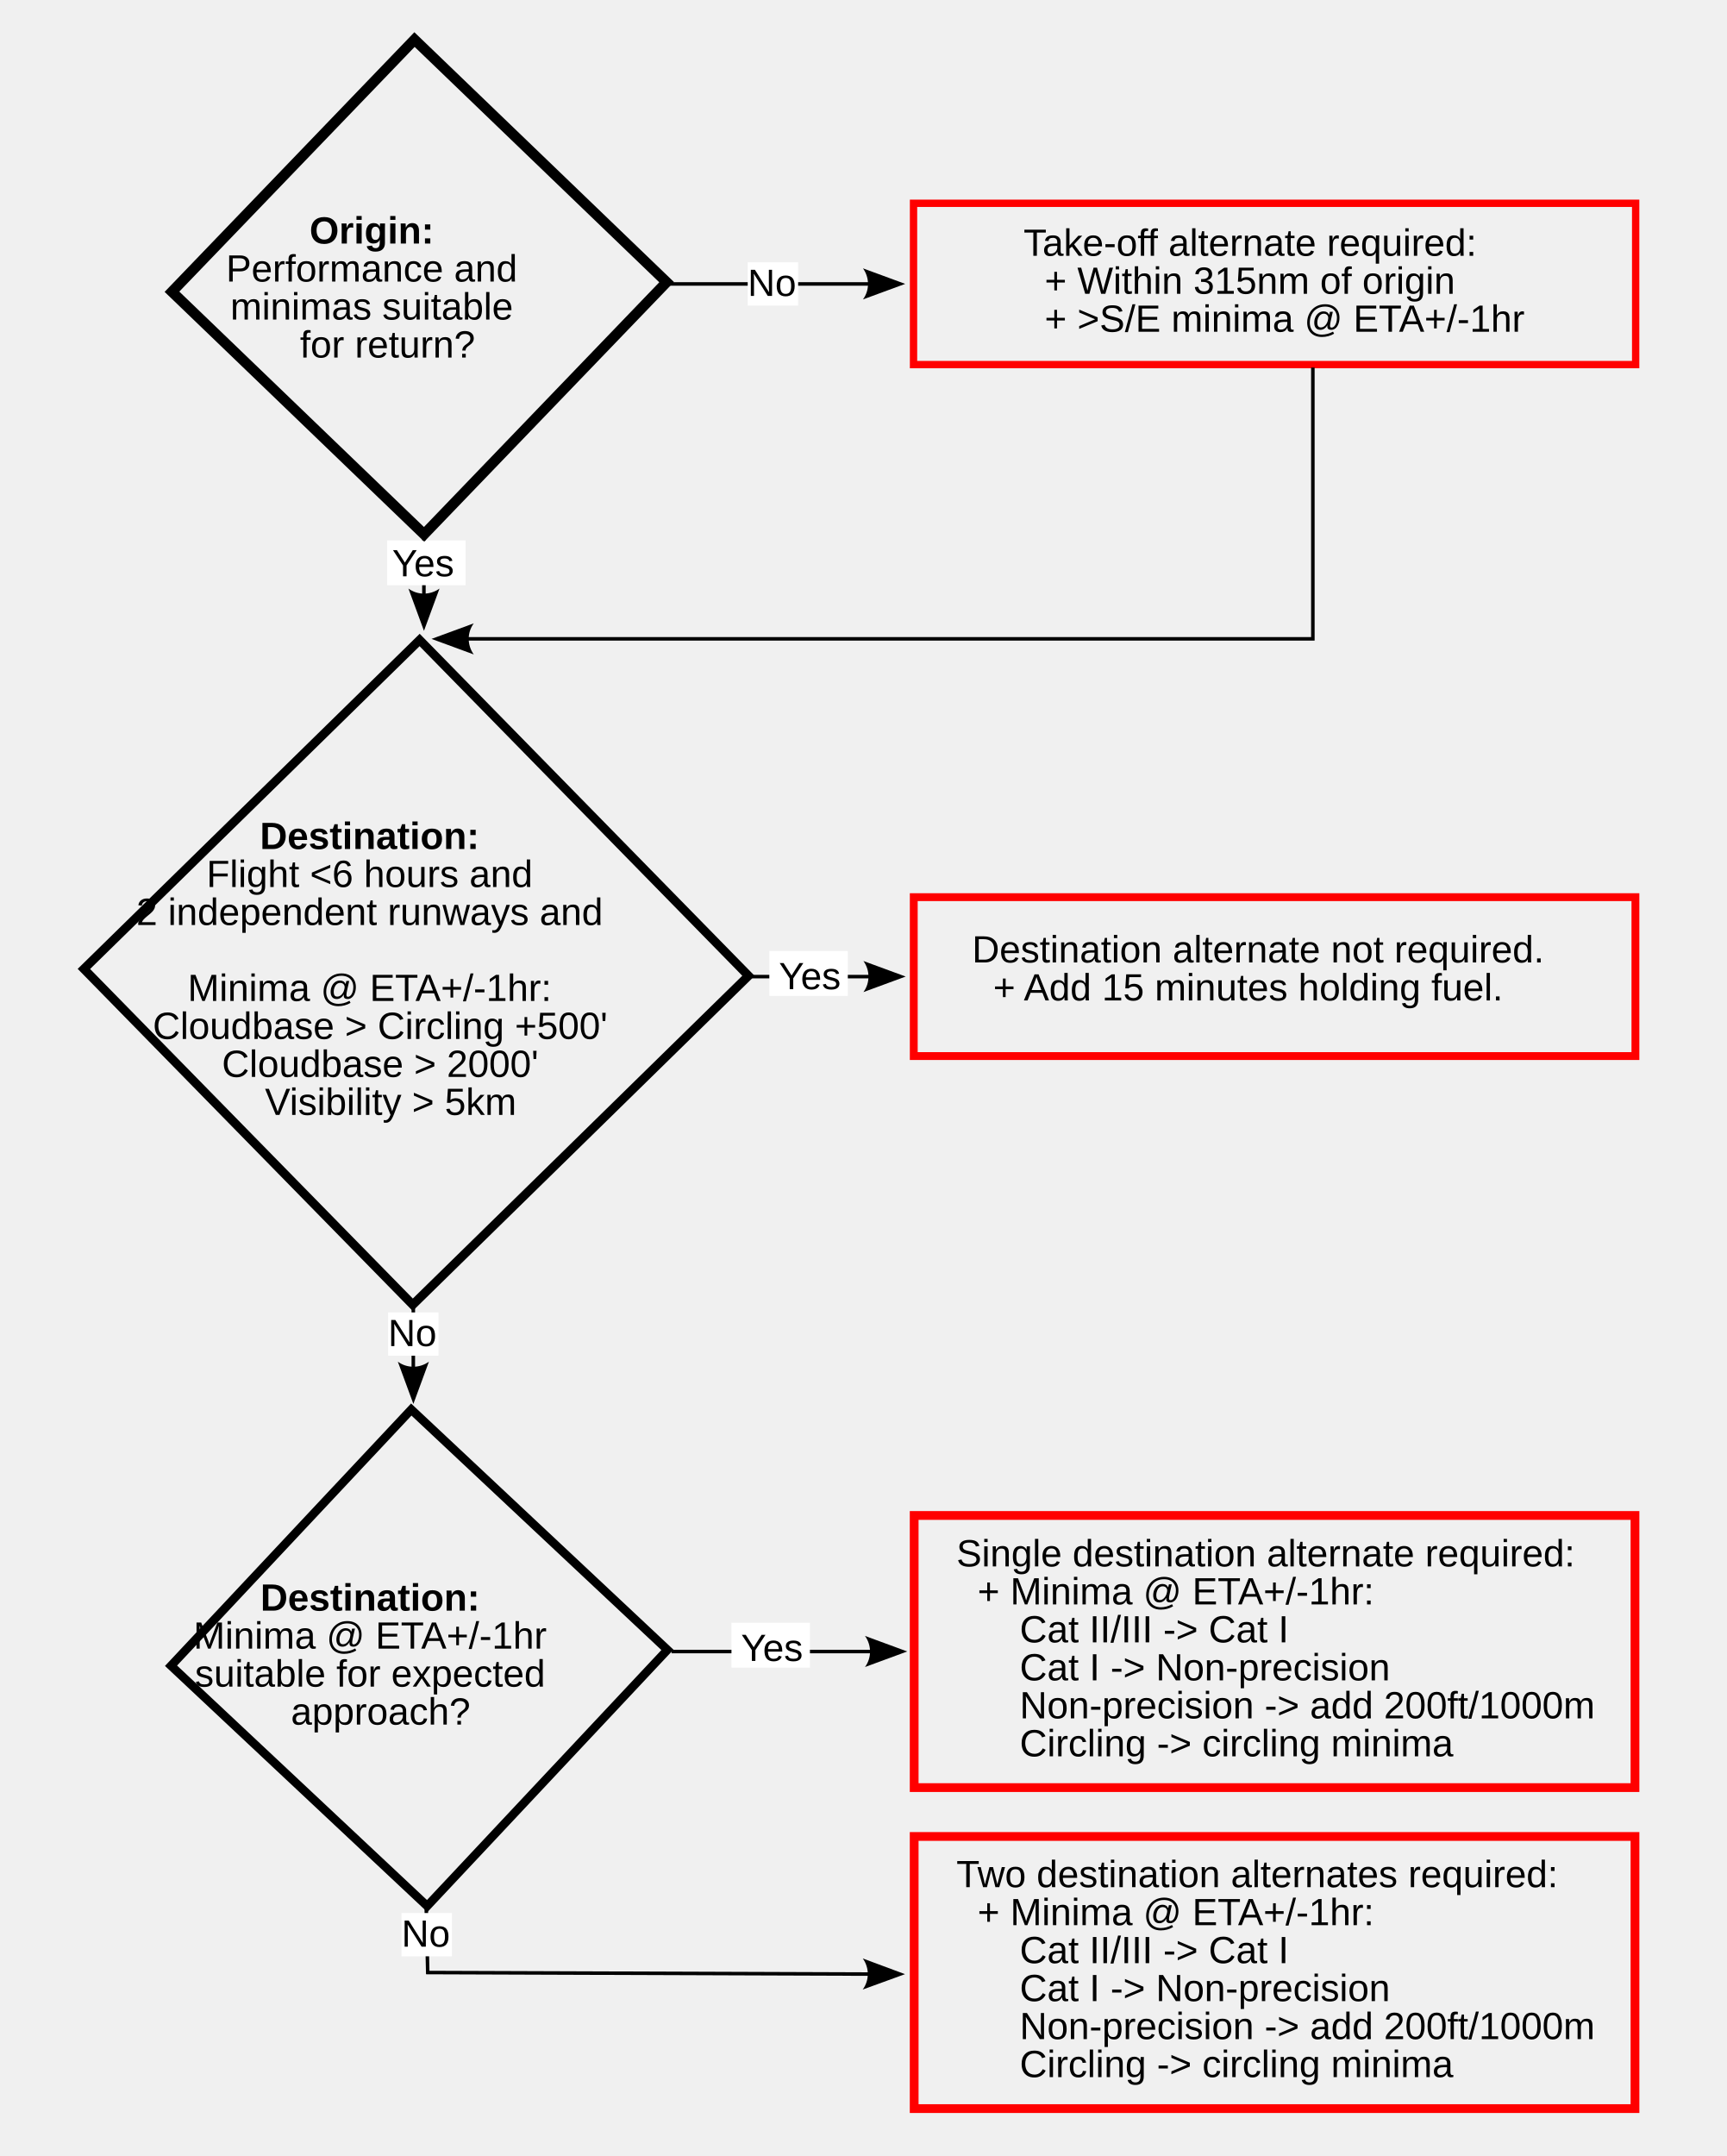
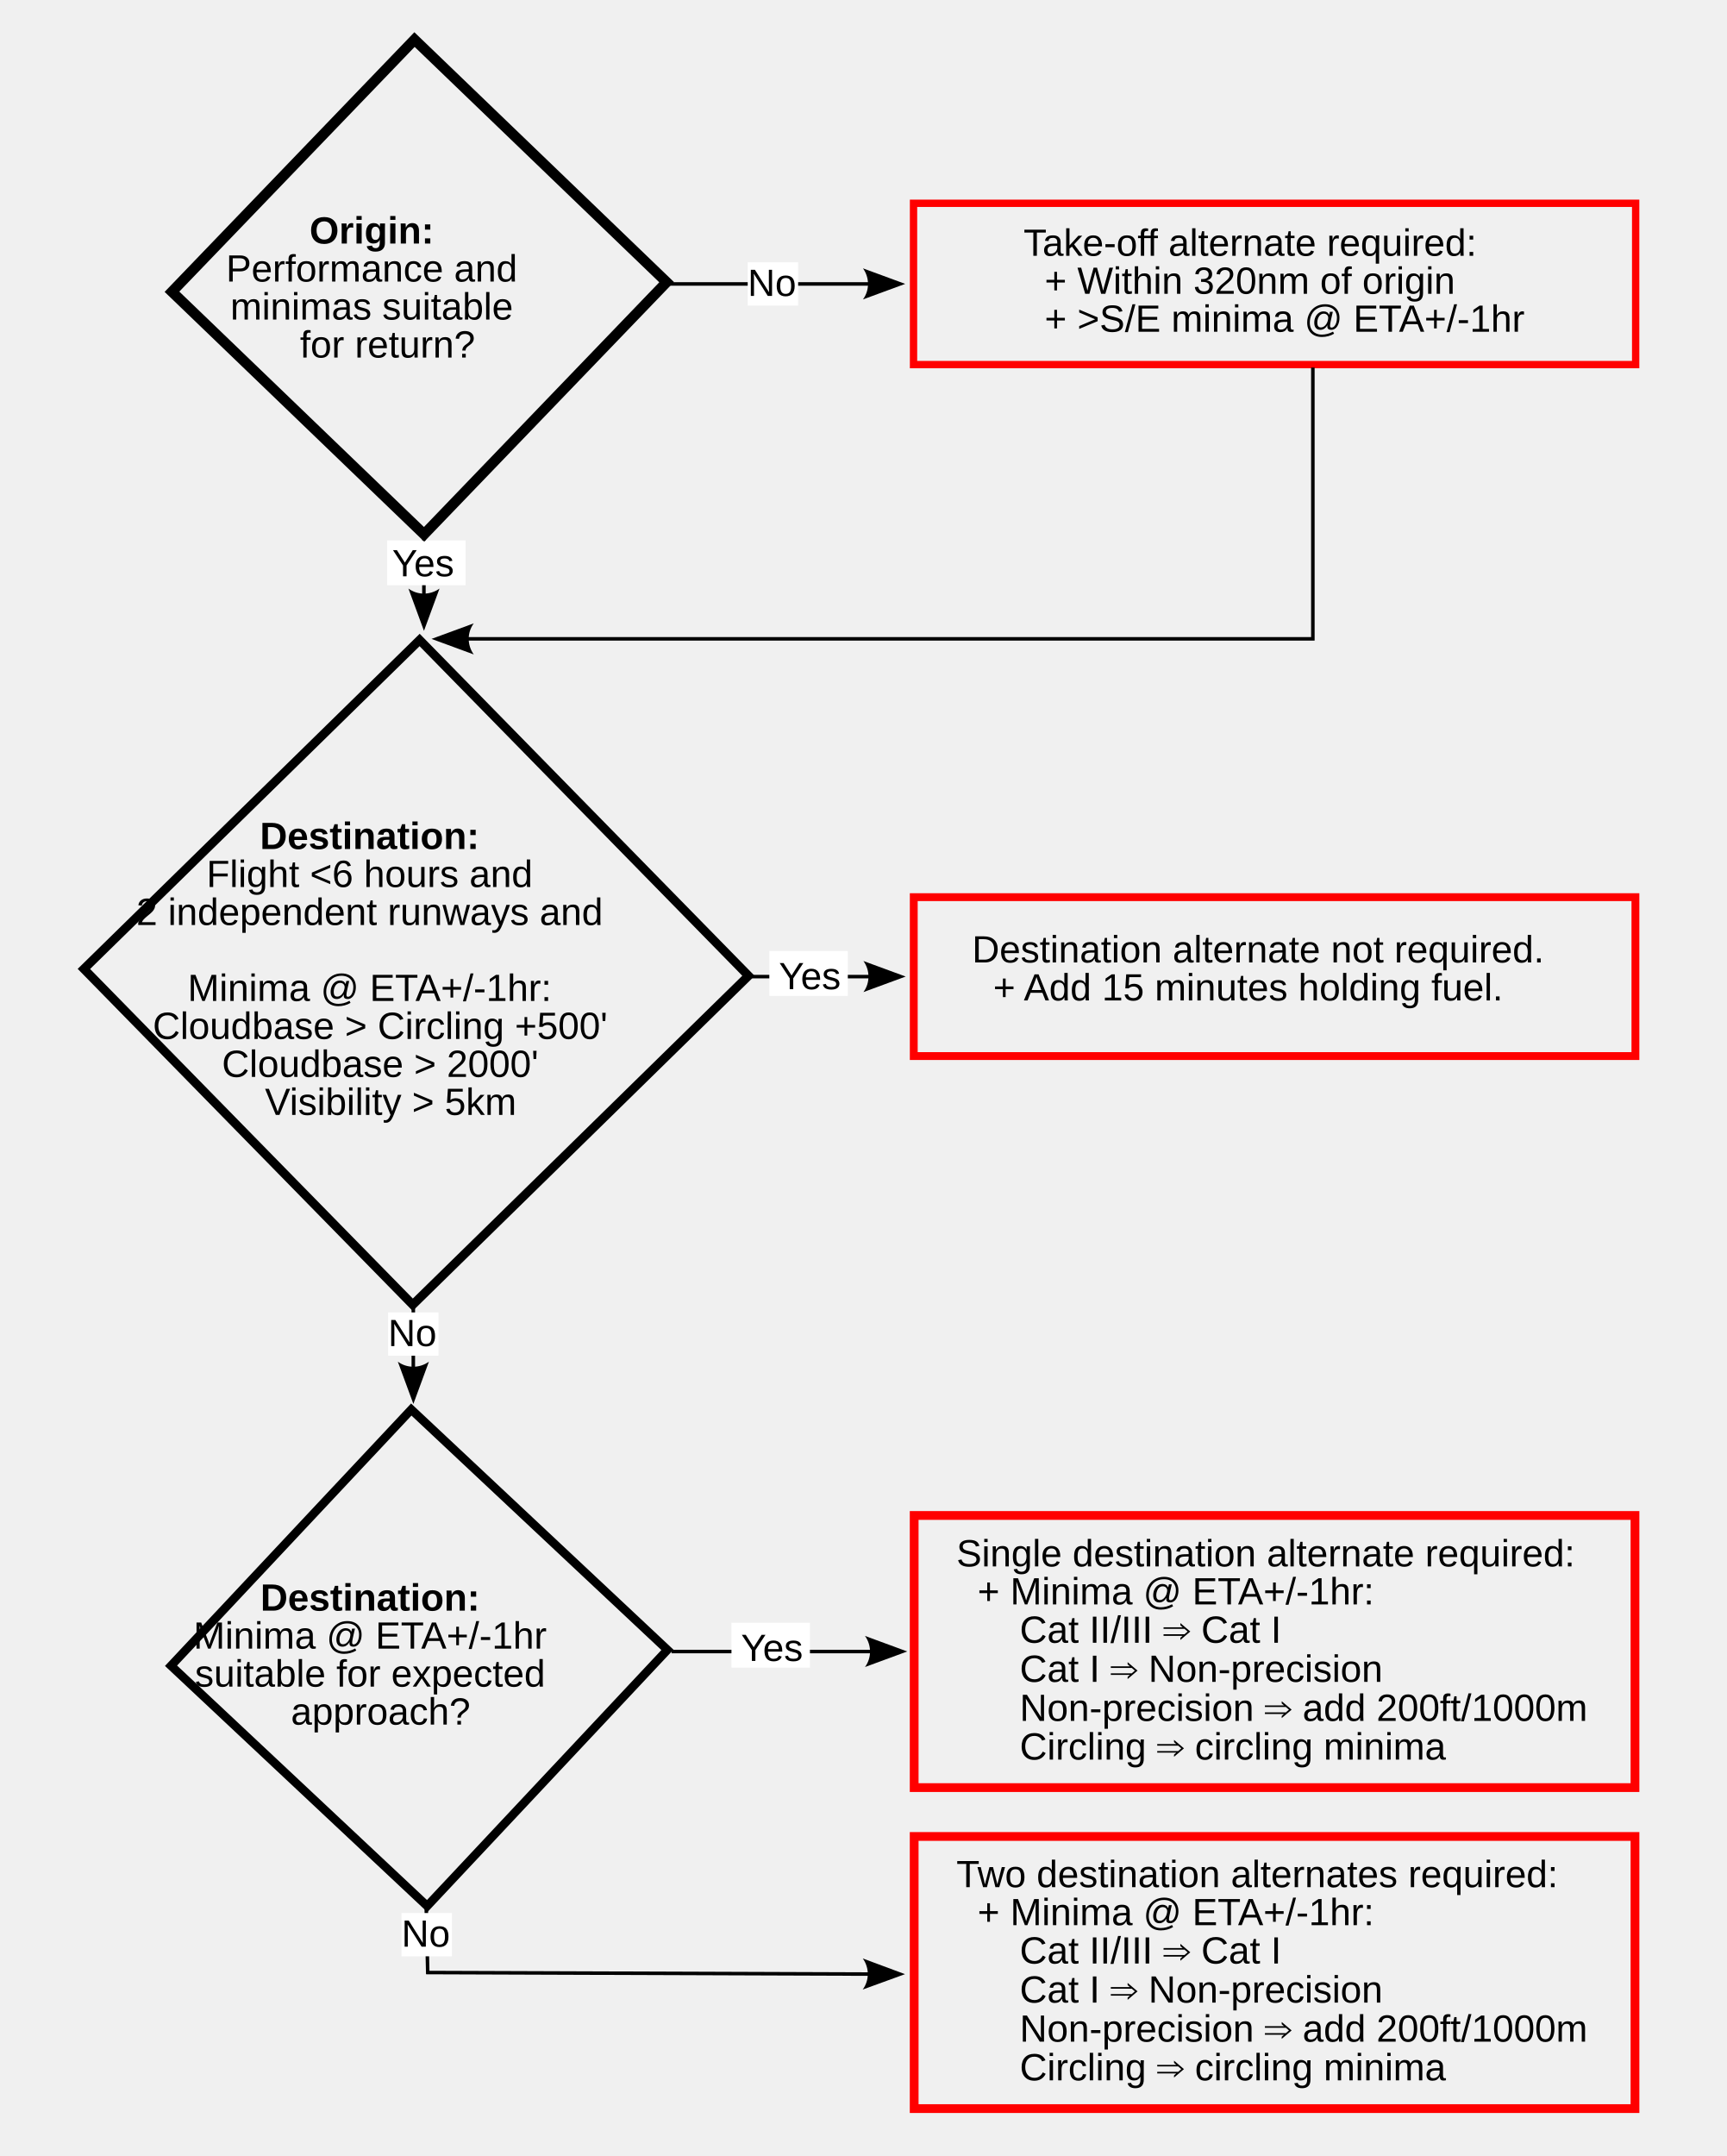
<svg xmlns="http://www.w3.org/2000/svg" width="491" height="613" id="svg2" version="1.0">
  <defs id="defs4">
    <marker orient="auto" refY="0" refX="0" id="Arrow2Lend" style="overflow:visible">
      <path id="path2502" style="font-size:12px;fill-rule:evenodd;stroke-width:0.625;stroke-linejoin:round" d="M 8.719,4.034 L -2.207,0.016 L 8.719,-4.002 C 6.973,-1.63 6.983,1.616 8.719,4.034 z " transform="matrix(-1.1,0,0,-1.1,5.5,0)" />
    </marker>
    <marker orient="auto" refY="0" refX="0" id="Arrow2Lstart" style="overflow:visible">
      <path id="path2493" style="font-size:12px;fill-rule:evenodd;stroke-width:0.625;stroke-linejoin:round" d="M 8.719,4.034 L -2.207,0.016 L 8.719,-4.002 C 6.973,-1.63 6.983,1.616 8.719,4.034 z " transform="matrix(1.1,0,0,1.1,-5.5,0)" />
    </marker>
    <pattern patternUnits="userSpaceOnUse" width="15.933" height="13.673" patternTransform="translate(134.6457,102.7559)" id="pattern2555">
      <g id="g2557" transform="translate(-134.6457,-102.7559)">
        <rect y="102.756" x="134.646" height="13.673" width="15.933" id="rect2559" style="opacity:1;fill:#ffffff;fill-opacity:1;fill-rule:nonzero;stroke:none;stroke-width:7.5;stroke-miterlimit:4;stroke-dasharray:none;stroke-opacity:1" />
        <text id="text2561" y="113.386" x="134.646" style="font-size:12px;font-style:normal;font-variant:normal;font-weight:normal;font-stretch:normal;text-align:start;line-height:125%;writing-mode:lr-tb;text-anchor:start;fill:#000000;fill-opacity:1;stroke:none;stroke-width:1px;stroke-linecap:butt;stroke-linejoin:miter;stroke-opacity:1;font-family:Arial" xml:space="preserve">
          <tspan y="113.386" x="134.646" id="tspan2563">No</tspan>
        </text>
      </g>
    </pattern>
  </defs>
  <g id="layer1" transform="translate(-19,-48.09448)">
    <path style="fill:none;fill-opacity:0.75;fill-rule:evenodd;stroke:#000000;stroke-width:1px;stroke-linecap:butt;stroke-linejoin:miter;marker-end:url(#Arrow2Lend);stroke-opacity:1" d="M 139.553,200.098 L 139.553,219.527" id="path2387" />
    <path style="fill:none;fill-opacity:0.75;fill-rule:evenodd;stroke:#000000;stroke-width:1px;stroke-linecap:butt;stroke-linejoin:miter;marker-end:url(#Arrow2Lend);stroke-opacity:1" d="M 232.859,325.767 L 268.637,325.767" id="path2571" />
    <g id="g5122" transform="matrix(0.9,0,0,0.9,15.0916,50.18768)">
      <rect y="298.112" x="247.439" height="14.173" width="24.803" id="rect2545" style="opacity:1;fill:#ffffff;fill-opacity:1;fill-rule:nonzero;stroke:none;stroke-width:7.5;stroke-miterlimit:4;stroke-dasharray:none;stroke-opacity:1" />
      <text id="text2541" y="310.171" x="250.451" style="font-size:12px;font-style:normal;font-variant:normal;font-weight:normal;font-stretch:normal;text-align:start;line-height:125%;writing-mode:lr-tb;text-anchor:start;fill:#000000;fill-opacity:1;stroke:none;stroke-width:1px;stroke-linecap:butt;stroke-linejoin:miter;stroke-opacity:1;font-family:Arial" xml:space="preserve">
        <tspan y="310.171" x="250.451" id="tspan2543">Yes</tspan>
      </text>
    </g>
    <rect style="opacity:1;fill:none;fill-opacity:1;fill-rule:nonzero;stroke:#ff0000;stroke-width:2.085;stroke-miterlimit:4;stroke-dasharray:none;stroke-opacity:1" id="rect1349" width="205.367" height="45.864" x="278.794" y="105.894" />
    <path style="fill:none;fill-opacity:0.75;fill-rule:evenodd;stroke:#000000;stroke-width:1px;stroke-linecap:butt;stroke-linejoin:miter;marker-end:url(#Arrow2Lend);stroke-opacity:1" d="M 136.541,419.277 L 136.541,439.343" id="path2634" />
    <g id="g5107" transform="matrix(0.9,0,0,0.9,26.3416,35.33768)">
      <rect y="184.882" x="114.163" height="14.173" width="24.803" id="rect2645" style="opacity:1;fill:#ffffff;fill-opacity:1;fill-rule:nonzero;stroke:none;stroke-width:7.5;stroke-miterlimit:4;stroke-dasharray:none;stroke-opacity:1" />
      <text id="text2647" y="196.234" x="115.761" style="font-size:12px;font-style:normal;font-variant:normal;font-weight:normal;font-stretch:normal;text-align:start;line-height:125%;writing-mode:lr-tb;text-anchor:start;fill:#000000;fill-opacity:1;stroke:none;stroke-width:1px;stroke-linecap:butt;stroke-linejoin:miter;stroke-opacity:1;font-family:Arial" xml:space="preserve">
        <tspan y="196.234" x="115.761" id="tspan2649">Yes</tspan>
      </text>
    </g>
    <g id="g5112" transform="matrix(0.9,0,0,0.9,12.34089,53.15677)">
      <rect style="opacity:1;fill:#ffffff;fill-opacity:1;fill-rule:nonzero;stroke:none;stroke-width:7.5;stroke-miterlimit:4;stroke-dasharray:none;stroke-opacity:1" id="rect2661" width="15.933" height="13.673" x="130.033" y="408.99" />
      <text xml:space="preserve" style="font-size:12px;font-style:normal;font-variant:normal;font-weight:normal;font-stretch:normal;text-align:start;line-height:125%;writing-mode:lr-tb;text-anchor:start;fill:#000000;fill-opacity:1;stroke:none;stroke-width:1px;stroke-linecap:butt;stroke-linejoin:miter;stroke-opacity:1;font-family:Arial" x="130.033" y="419.62" id="text2663">
        <tspan id="tspan2665" x="130.033" y="419.62">No</tspan>
      </text>
    </g>
    <path style="fill:none;fill-opacity:0.75;fill-rule:evenodd;stroke:#000000;stroke-width:1px;stroke-linecap:butt;stroke-linejoin:miter;marker-mid:none;marker-end:url(#Arrow2Lend);stroke-opacity:1" d="M 209.114,128.826 L 268.504,128.826" id="path2847" />
    <g id="g5117" transform="matrix(0.9,0,0,0.9,21.25046,34.06484)">
      <rect style="opacity:1;fill:#ffffff;fill-opacity:1;fill-rule:nonzero;stroke:none;stroke-width:7.5;stroke-miterlimit:4;stroke-dasharray:none;stroke-opacity:1" id="rect2653" width="15.933" height="13.673" x="233.765" y="98.453" />
      <text xml:space="preserve" style="font-size:12px;font-style:normal;font-variant:normal;font-weight:normal;font-stretch:normal;text-align:start;line-height:125%;writing-mode:lr-tb;text-anchor:start;fill:#000000;fill-opacity:1;stroke:none;stroke-width:1px;stroke-linecap:butt;stroke-linejoin:miter;stroke-opacity:1;font-family:Arial" x="233.765" y="109.083" id="text2655">
        <tspan id="tspan2657" x="233.765" y="109.083">No</tspan>
      </text>
    </g>
    <path style="fill:none;fill-opacity:0.75;fill-rule:evenodd;stroke:#000000;stroke-width:1px;stroke-linecap:butt;stroke-linejoin:miter;marker-end:url(#Arrow2Lend);stroke-opacity:1" d="M 209.974,517.663 L 269.082,517.663" id="path2849" />
    <g id="g5171" transform="matrix(0.9,0,0,0.9,20.4916,65.93768)">
      <rect y="492.831" x="229.472" height="14.173" width="24.803" id="rect2677" style="opacity:1;fill:#ffffff;fill-opacity:1;fill-rule:nonzero;stroke:none;stroke-width:7.5;stroke-miterlimit:4;stroke-dasharray:none;stroke-opacity:1" />
      <text id="text2679" y="504.89" x="232.484" style="font-size:12px;font-style:normal;font-variant:normal;font-weight:normal;font-stretch:normal;text-align:start;line-height:125%;writing-mode:lr-tb;text-anchor:start;fill:#000000;fill-opacity:1;stroke:none;stroke-width:1px;stroke-linecap:butt;stroke-linejoin:miter;stroke-opacity:1;font-family:Arial" xml:space="preserve">
        <tspan y="504.89" x="232.484" id="tspan2681">Yes</tspan>
      </text>
    </g>
    <path id="path3327" style="fill:none;fill-opacity:0.75;fill-rule:evenodd;stroke:#000000;stroke-width:1px;stroke-linecap:butt;stroke-linejoin:miter;marker-end:url(#Arrow2Lend);stroke-opacity:1" d="M 392.36,152.601 L 392.36,229.731 L 149.642,229.731" />
    <g id="g5099" transform="matrix(0.9,0,0,0.9,26.3416,35.33768)">
-       <path transform="matrix(1.514368,0,0,1.514368,-95.66913,-410.2991)" d="M 146.276,391.764 L 93.669,341.157 L 144.276,288.551 L 196.882,339.157 L 146.276,391.764 z " id="path2225" style="opacity:1;fill:none;fill-opacity:1;fill-rule:nonzero;stroke:#000000;stroke-width:2.169;stroke-miterlimit:4;stroke-dasharray:none;stroke-opacity:1" />
+       <path transform="matrix(1.514368,0,0,1.514368,-95.66913,-410.2991)" d="m 146.276,391.764 -52.606,-50.606 50.606,-52.606 52.606,50.606 -50.606,52.606 z" id="path2225" style="opacity:1;fill:none;fill-opacity:1;fill-rule:nonzero;stroke:#000000;stroke-width:2.169;stroke-miterlimit:4;stroke-dasharray:none;stroke-opacity:1" />
      <text id="text4755" y="91.122" x="124.305" style="font-size:12px;font-style:normal;font-variant:normal;font-weight:normal;font-stretch:normal;text-align:center;line-height:100%;writing-mode:lr-tb;text-anchor:middle;opacity:1;fill:#000000;fill-opacity:1;stroke:none;stroke-width:1px;stroke-linecap:butt;stroke-linejoin:miter;stroke-opacity:1;font-family:Arial" xml:space="preserve">
        <tspan style="font-weight:bold" y="91.122" x="124.305" id="tspan4783">Origin:</tspan>
        <tspan y="103.122" x="124.305" id="tspan4785">Performance and</tspan>
        <tspan y="115.122" x="124.305" id="tspan4787">minimas suitable</tspan>
        <tspan y="127.122" x="124.305" id="tspan4789"> for return?</tspan>
      </text>
    </g>
    <g id="g5087" transform="matrix(0.9,0,0,0.9,26.3416,31.308)">
-       <path transform="matrix(1.085437,0,0,1.085437,-292.0176,-112.611)" d="M 381.677,500.674 L 285.94,402.937 L 383.677,307.2 L 479.414,404.937 L 381.677,500.674 z " id="path2355" style="opacity:1;fill:none;fill-opacity:1;fill-rule:nonzero;stroke:#000000;stroke-width:2.559;stroke-miterlimit:4;stroke-dasharray:none;stroke-opacity:1" />
+       <path transform="matrix(1.085437,0,0,1.085437,-292.0176,-112.611)" d="m 381.677,500.674 -95.737,-97.737 97.737,-95.737 95.737,97.737 -97.737,95.737 z" id="path2355" style="opacity:1;fill:none;fill-opacity:1;fill-rule:nonzero;stroke:#000000;stroke-width:2.559;stroke-miterlimit:4;stroke-dasharray:none;stroke-opacity:1" />
      <text id="text4759" y="286.869" x="123.639" style="font-size:12px;font-style:normal;font-variant:normal;font-weight:normal;font-stretch:normal;text-align:center;line-height:100%;writing-mode:lr-tb;text-anchor:middle;opacity:1;fill:#000000;fill-opacity:1;stroke:none;stroke-width:1px;stroke-linecap:butt;stroke-linejoin:miter;stroke-opacity:1;font-family:Arial" xml:space="preserve">
        <tspan style="font-weight:bold" y="286.869" x="123.639" id="tspan4895">Destination:</tspan>
        <tspan y="298.869" x="123.639" id="tspan4897">Flight &lt;6 hours and</tspan>
        <tspan y="310.869" x="123.639" id="tspan4899">2 independent runways and</tspan>
        <tspan y="322.869" x="123.639" id="tspan4901" />
        <tspan y="334.869" x="123.639" id="tspan4903">Minima @ ETA+/-1hr:</tspan>
        <tspan y="346.869" x="123.639" id="tspan4905">  Cloudbase &gt; Circling +500'</tspan>
        <tspan y="358.869" x="123.639" id="tspan4907">  Cloudbase &gt; 2000'</tspan>
        <tspan y="370.869" x="123.639" id="tspan4909">  Visibility &gt; 5km</tspan>
      </text>
    </g>
-     <text xml:space="preserve" style="font-size:10.8px;font-style:normal;font-variant:normal;font-weight:normal;font-stretch:normal;text-align:start;line-height:100%;writing-mode:lr-tb;text-anchor:start;fill:#000000;fill-opacity:1;stroke:none;stroke-width:1px;stroke-linecap:butt;stroke-linejoin:miter;stroke-opacity:1;font-family:Arial" x="310.069" y="120.821" id="text4763">
+     <text xml:space="preserve" style="font-size:10.8px;font-style:normal;font-variant:normal;font-weight:normal;font-stretch:normal;text-align:start;line-height:100%;writing-mode:lr-tb;text-anchor:start;fill:#000000;fill-opacity:1;stroke:none;font-family:Arial" x="310.069" y="120.821" id="text4763">
      <tspan id="tspan4921" x="310.069" y="120.821">Take-off alternate required:</tspan>
-       <tspan id="tspan4923" x="310.069" y="131.621">  + Within 315nm of origin</tspan>
+       <tspan id="tspan4923" x="310.069" y="131.621">  + Within 320nm of origin</tspan>
      <tspan id="tspan4925" x="310.069" y="142.421">  + &gt;S/E minima @ ETA+/-1hr </tspan>
    </text>
    <g id="g5127" transform="matrix(0.9,0,0,0.9,26.3416,52.10737)">
      <rect y="278.965" x="280.576" height="50.201" width="228.035" id="rect2240" style="opacity:1;fill:none;fill-opacity:1;fill-rule:nonzero;stroke:#ff0000;stroke-width:2.48;stroke-miterlimit:4;stroke-dasharray:none;stroke-opacity:1" />
      <text id="text4767" y="299.598" x="298.999" style="font-size:12px;font-style:normal;font-variant:normal;font-weight:normal;font-stretch:normal;text-align:start;line-height:100%;writing-mode:lr-tb;text-anchor:start;fill:#000000;fill-opacity:1;stroke:none;stroke-width:1px;stroke-linecap:butt;stroke-linejoin:miter;stroke-opacity:1;font-family:Arial" xml:space="preserve">
        <tspan y="299.598" x="298.999" id="tspan4927">Destination alternate not required.</tspan>
        <tspan y="311.598" x="298.999" id="tspan4929">  + Add 15 minutes holding fuel.</tspan>
      </text>
    </g>
    <g id="g5079" transform="matrix(0.9,0,0,0.9,26.3416,35.33768)">
-       <path transform="matrix(1.246029,0,0,1.246029,-312.7799,-159.685)" d="M 352.803,622.786 L 287.844,561.858 L 348.772,496.899 L 413.731,557.827 L 352.803,622.786 z " id="path2470" style="opacity:1;fill:none;fill-opacity:1;fill-rule:nonzero;stroke:#000000;stroke-width:2.17;stroke-miterlimit:4;stroke-dasharray:none;stroke-opacity:1" />
+       <path transform="matrix(1.246029,0,0,1.246029,-312.7799,-159.685)" d="m 352.803,622.786 -64.959,-60.928 60.928,-64.959 64.959,60.928 -60.928,64.959 z" id="path2470" style="opacity:1;fill:none;fill-opacity:1;fill-rule:nonzero;stroke:#000000;stroke-width:2.17;stroke-miterlimit:4;stroke-dasharray:none;stroke-opacity:1" />
      <text id="text4771" y="522.998" x="123.79" style="font-size:12px;font-style:normal;font-variant:normal;font-weight:normal;font-stretch:normal;text-align:center;line-height:100%;writing-mode:lr-tb;text-anchor:middle;fill:#000000;fill-opacity:1;stroke:none;stroke-width:1px;stroke-linecap:butt;stroke-linejoin:miter;stroke-opacity:1;font-family:Arial" xml:space="preserve">
        <tspan style="font-weight:bold" y="522.998" x="123.79" id="tspan5071">Destination:</tspan>
        <tspan y="534.998" x="125.454" id="tspan5073">Minima @ ETA+/-1hr </tspan>
        <tspan y="546.998" x="123.79" id="tspan5075">suitable for expected</tspan>
        <tspan y="558.998" x="125.454" id="tspan5077">approach? </tspan>
      </text>
    </g>
    <g id="g5161" transform="matrix(0.9,0,0,0.9,26.3416,67.64944)">
      <rect y="457.031" x="280.707" height="85.969" width="227.766" id="rect2284" style="opacity:1;fill:none;fill-opacity:1;fill-rule:nonzero;stroke:#ff0000;stroke-width:2.771;stroke-miterlimit:4;stroke-dasharray:none;stroke-opacity:1" />
-       <text id="text4775" y="473.121" x="294.049" style="font-size:12px;font-style:normal;font-variant:normal;font-weight:normal;font-stretch:normal;text-align:start;line-height:100%;writing-mode:lr-tb;text-anchor:start;fill:#000000;fill-opacity:1;stroke:none;stroke-width:1px;stroke-linecap:butt;stroke-linejoin:miter;stroke-opacity:1;font-family:Arial" xml:space="preserve">
+       <text id="text4775" y="473.121" x="294.049" style="font-size:12px;font-style:normal;font-variant:normal;font-weight:normal;font-stretch:normal;text-align:start;line-height:100%;writing-mode:lr-tb;text-anchor:start;fill:#000000;fill-opacity:1;stroke:none;font-family:Arial" xml:space="preserve">
        <tspan y="473.121" x="294.049" id="tspan4931">Single destination alternate required:</tspan>
        <tspan y="485.121" x="294.049" id="tspan4933">  + Minima @ ETA+/-1hr:</tspan>
-         <tspan y="497.121" x="294.049" id="tspan4935">      Cat II/III -&gt; Cat I</tspan>
-         <tspan y="509.121" x="294.049" id="tspan4937">      Cat I -&gt; Non-precision</tspan>
-         <tspan y="521.121" x="294.049" id="tspan4939">      Non-precision -&gt; add 200ft/1000m</tspan>
-         <tspan y="533.121" x="294.049" id="tspan4941">      Circling -&gt; circling minima</tspan>
+         <tspan y="497.243" x="294.049" id="tspan4935">      Cat II/III ⇒ Cat I</tspan>
+         <tspan y="509.584" x="294.049" id="tspan4937">      Cat I ⇒ Non-precision</tspan>
+         <tspan y="521.926" x="294.049" id="tspan4939">      Non-precision ⇒ add 200ft/1000m</tspan>
+         <tspan y="534.145" x="294.049" id="tspan4941">      Circling ⇒ circling minima</tspan>
      </text>
    </g>
    <g id="g5151" transform="matrix(0.9,0,0,0.9,26.3416,74.93768)">
      <rect y="550.342" x="280.707" height="85.969" width="227.766" id="rect2592" style="opacity:1;fill:none;fill-opacity:1;fill-rule:nonzero;stroke:#ff0000;stroke-width:2.771;stroke-miterlimit:4;stroke-dasharray:none;stroke-opacity:1" />
-       <text id="text4943" y="566.359" x="294.049" style="font-size:12px;font-style:normal;font-variant:normal;font-weight:normal;font-stretch:normal;text-align:start;line-height:100%;writing-mode:lr-tb;text-anchor:start;fill:#000000;fill-opacity:1;stroke:none;stroke-width:1px;stroke-linecap:butt;stroke-linejoin:miter;stroke-opacity:1;font-family:Arial" xml:space="preserve">
+       <text id="text4943" y="566.359" x="294.049" style="font-size:12px;font-style:normal;font-variant:normal;font-weight:normal;font-stretch:normal;text-align:start;line-height:100%;writing-mode:lr-tb;text-anchor:start;fill:#000000;fill-opacity:1;stroke:none;font-family:Arial" xml:space="preserve">
        <tspan y="566.359" x="294.049" id="tspan4957">Two destination alternates required:</tspan>
        <tspan y="578.359" x="294.049" id="tspan4959">  + Minima @ ETA+/-1hr:</tspan>
-         <tspan y="590.359" x="294.049" id="tspan4961">      Cat II/III -&gt; Cat I</tspan>
-         <tspan y="602.359" x="294.049" id="tspan4963">      Cat I -&gt; Non-precision</tspan>
-         <tspan y="614.359" x="294.049" id="tspan4965">      Non-precision -&gt; add 200ft/1000m</tspan>
-         <tspan y="626.359" x="294.049" id="tspan4967">      Circling -&gt; circling minima</tspan>
+         <tspan y="590.481" x="294.049" id="tspan4961">      Cat II/III ⇒ Cat I</tspan>
+         <tspan y="602.822" x="294.049" id="tspan4963">      Cat I ⇒ Non-precision</tspan>
+         <tspan y="615.163" x="294.049" id="tspan4965">      Non-precision ⇒ add 200ft/1000m</tspan>
+         <tspan y="627.383" x="294.049" id="tspan4967">      Circling ⇒ circling minima</tspan>
      </text>
    </g>
    <path style="fill:none;fill-opacity:0.75;fill-rule:evenodd;stroke:#000000;stroke-width:1px;stroke-linecap:butt;stroke-linejoin:miter;marker-end:url(#Arrow2Lend);stroke-opacity:1" d="M 140.192,589.582 L 140.642,608.932 L 268.442,609.382" id="path5176" />
    <g id="g5916" transform="matrix(0.9,0,0,0.9,-52.4084,63.23768)">
      <rect style="opacity:1;fill:#ffffff;fill-opacity:1;fill-rule:nonzero;stroke:none;stroke-width:7.5;stroke-miterlimit:4;stroke-dasharray:none;stroke-opacity:1" id="rect2669" width="15.933" height="13.673" x="206.214" y="587.526" />
      <text xml:space="preserve" style="font-size:12px;font-style:normal;font-variant:normal;font-weight:normal;font-stretch:normal;text-align:start;line-height:125%;writing-mode:lr-tb;text-anchor:start;fill:#000000;fill-opacity:1;stroke:none;stroke-width:1px;stroke-linecap:butt;stroke-linejoin:miter;stroke-opacity:1;font-family:Arial" x="206.214" y="598.156" id="text2671">
        <tspan id="tspan2673" x="206.214" y="598.156">No</tspan>
      </text>
    </g>
    <rect style="opacity:1;fill:none;fill-opacity:0.624;fill-rule:nonzero;stroke:none;stroke-width:5;stroke-linecap:round;stroke-linejoin:round;stroke-miterlimit:4;stroke-dasharray:none;stroke-dashoffset:0;stroke-opacity:1" id="rect1407" width="491" height="613" x="19" y="48.094" />
  </g>
</svg>
